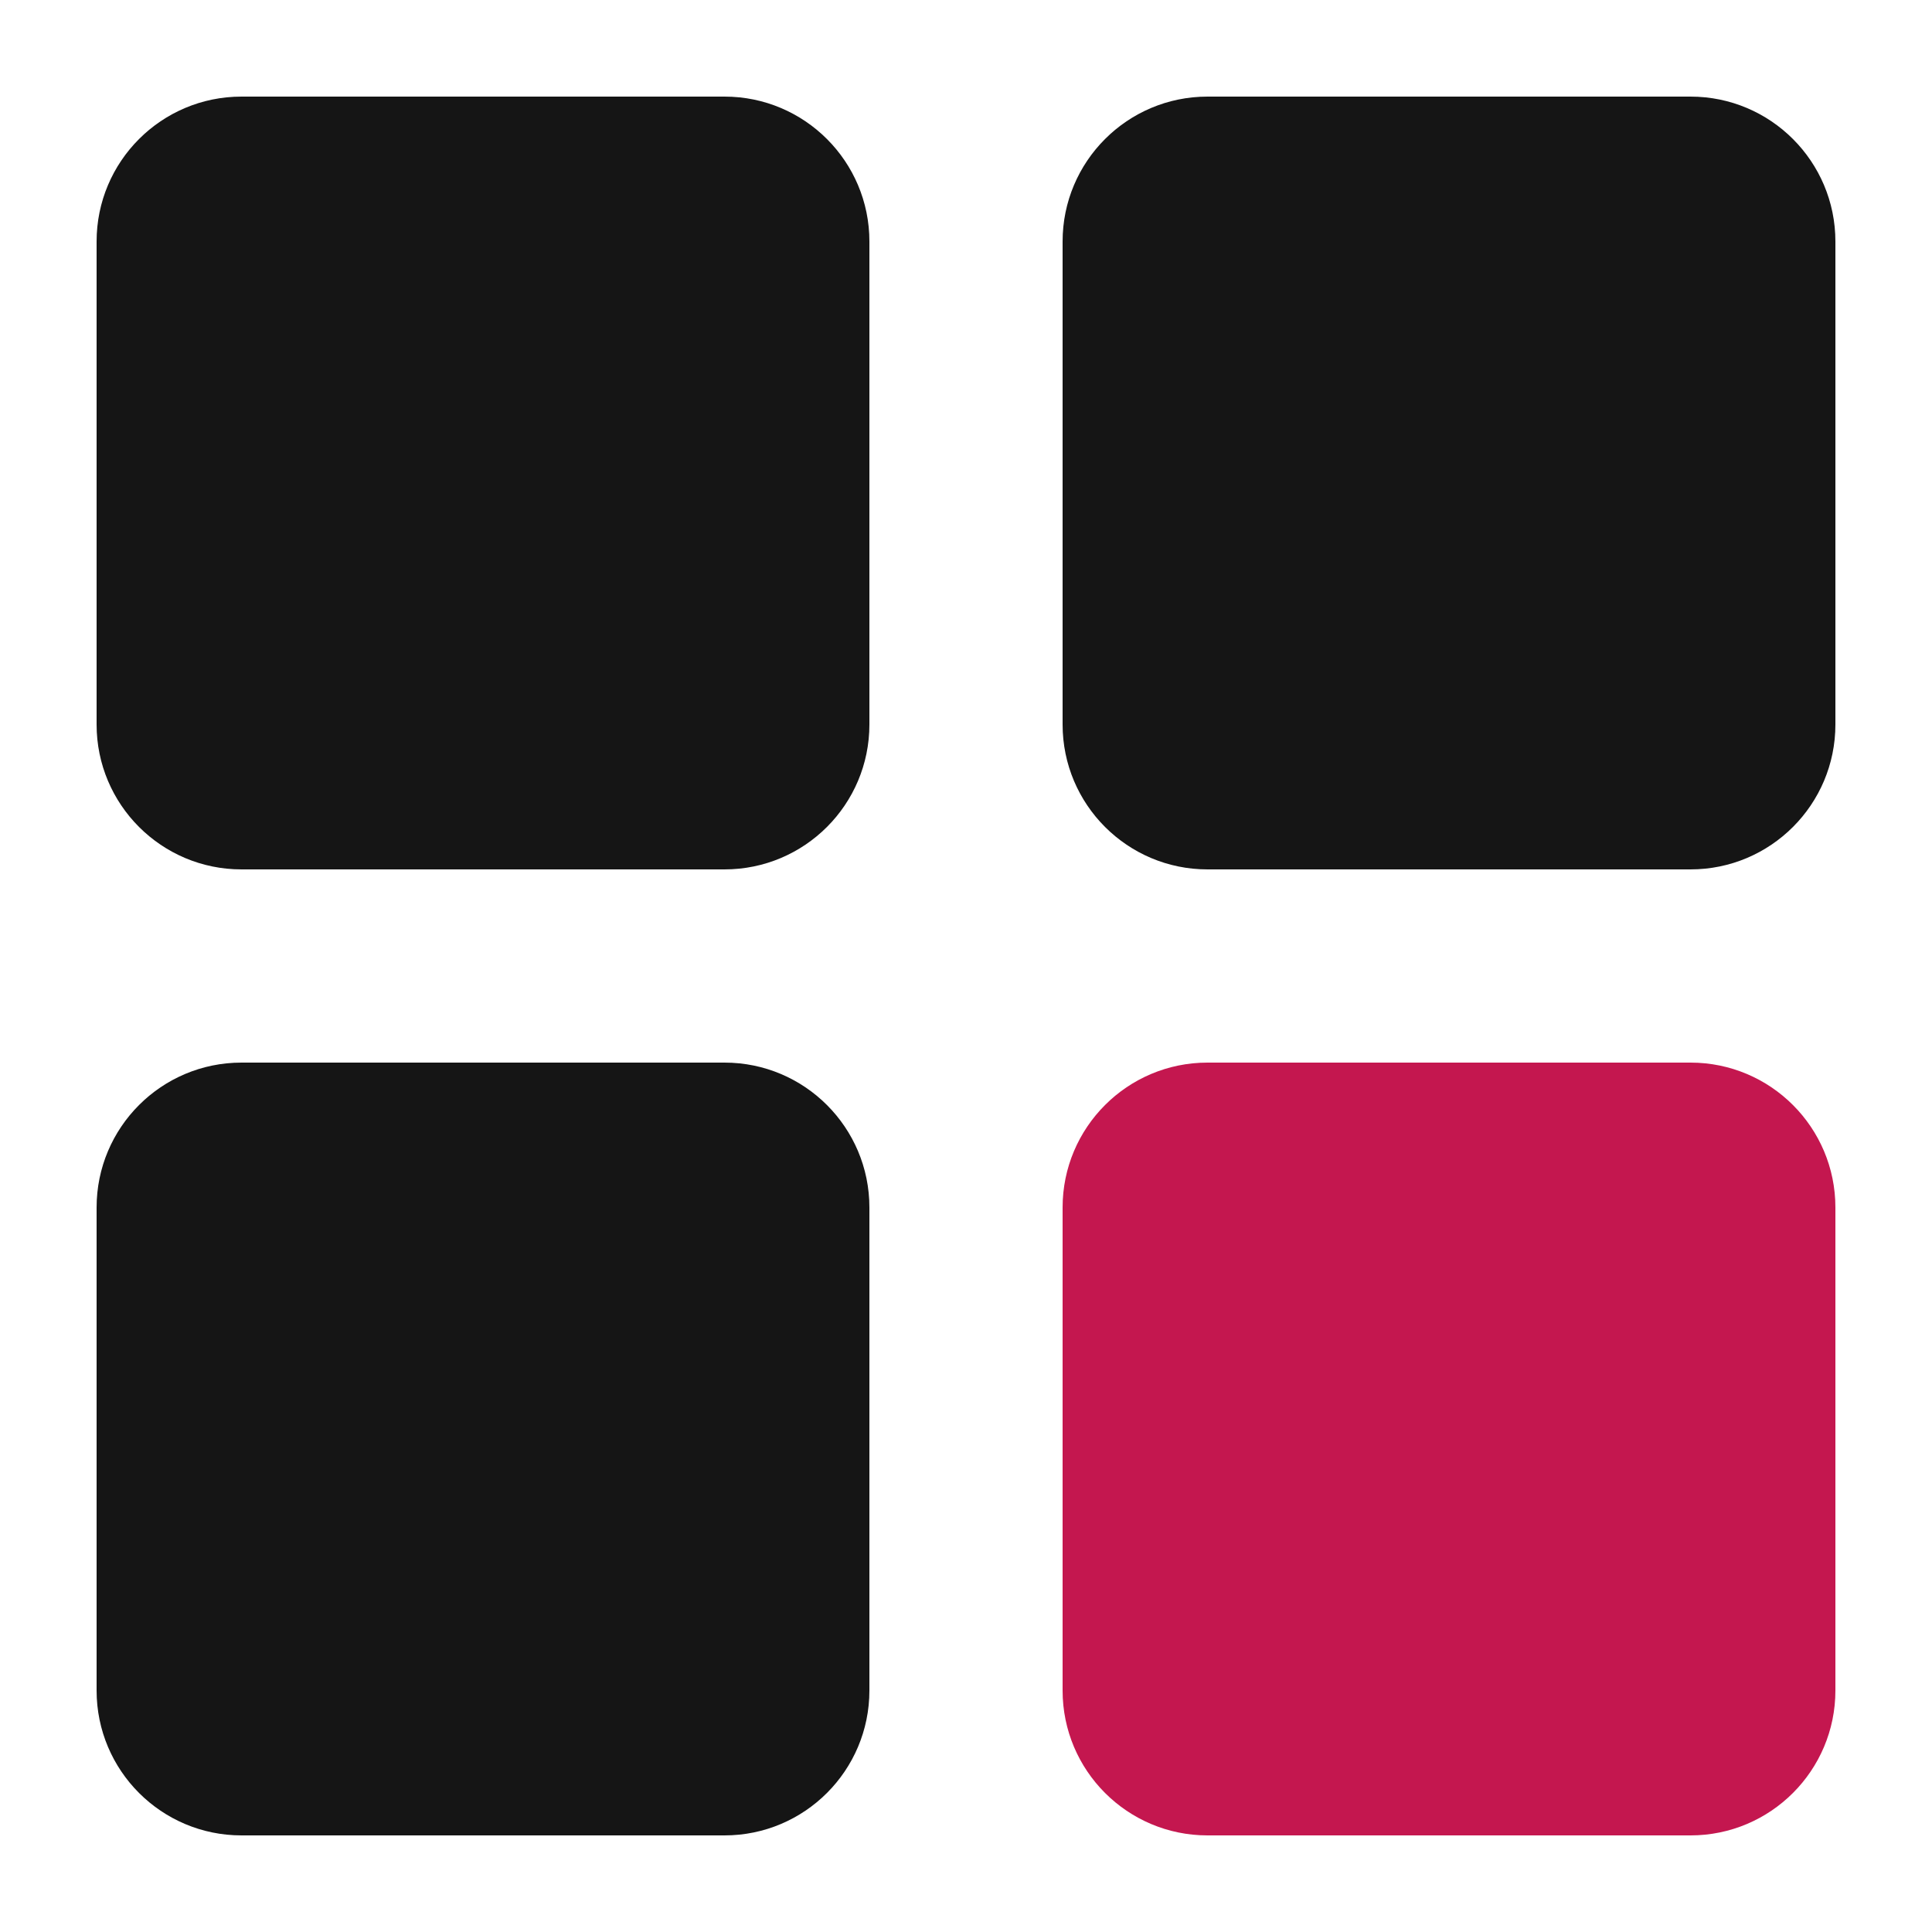
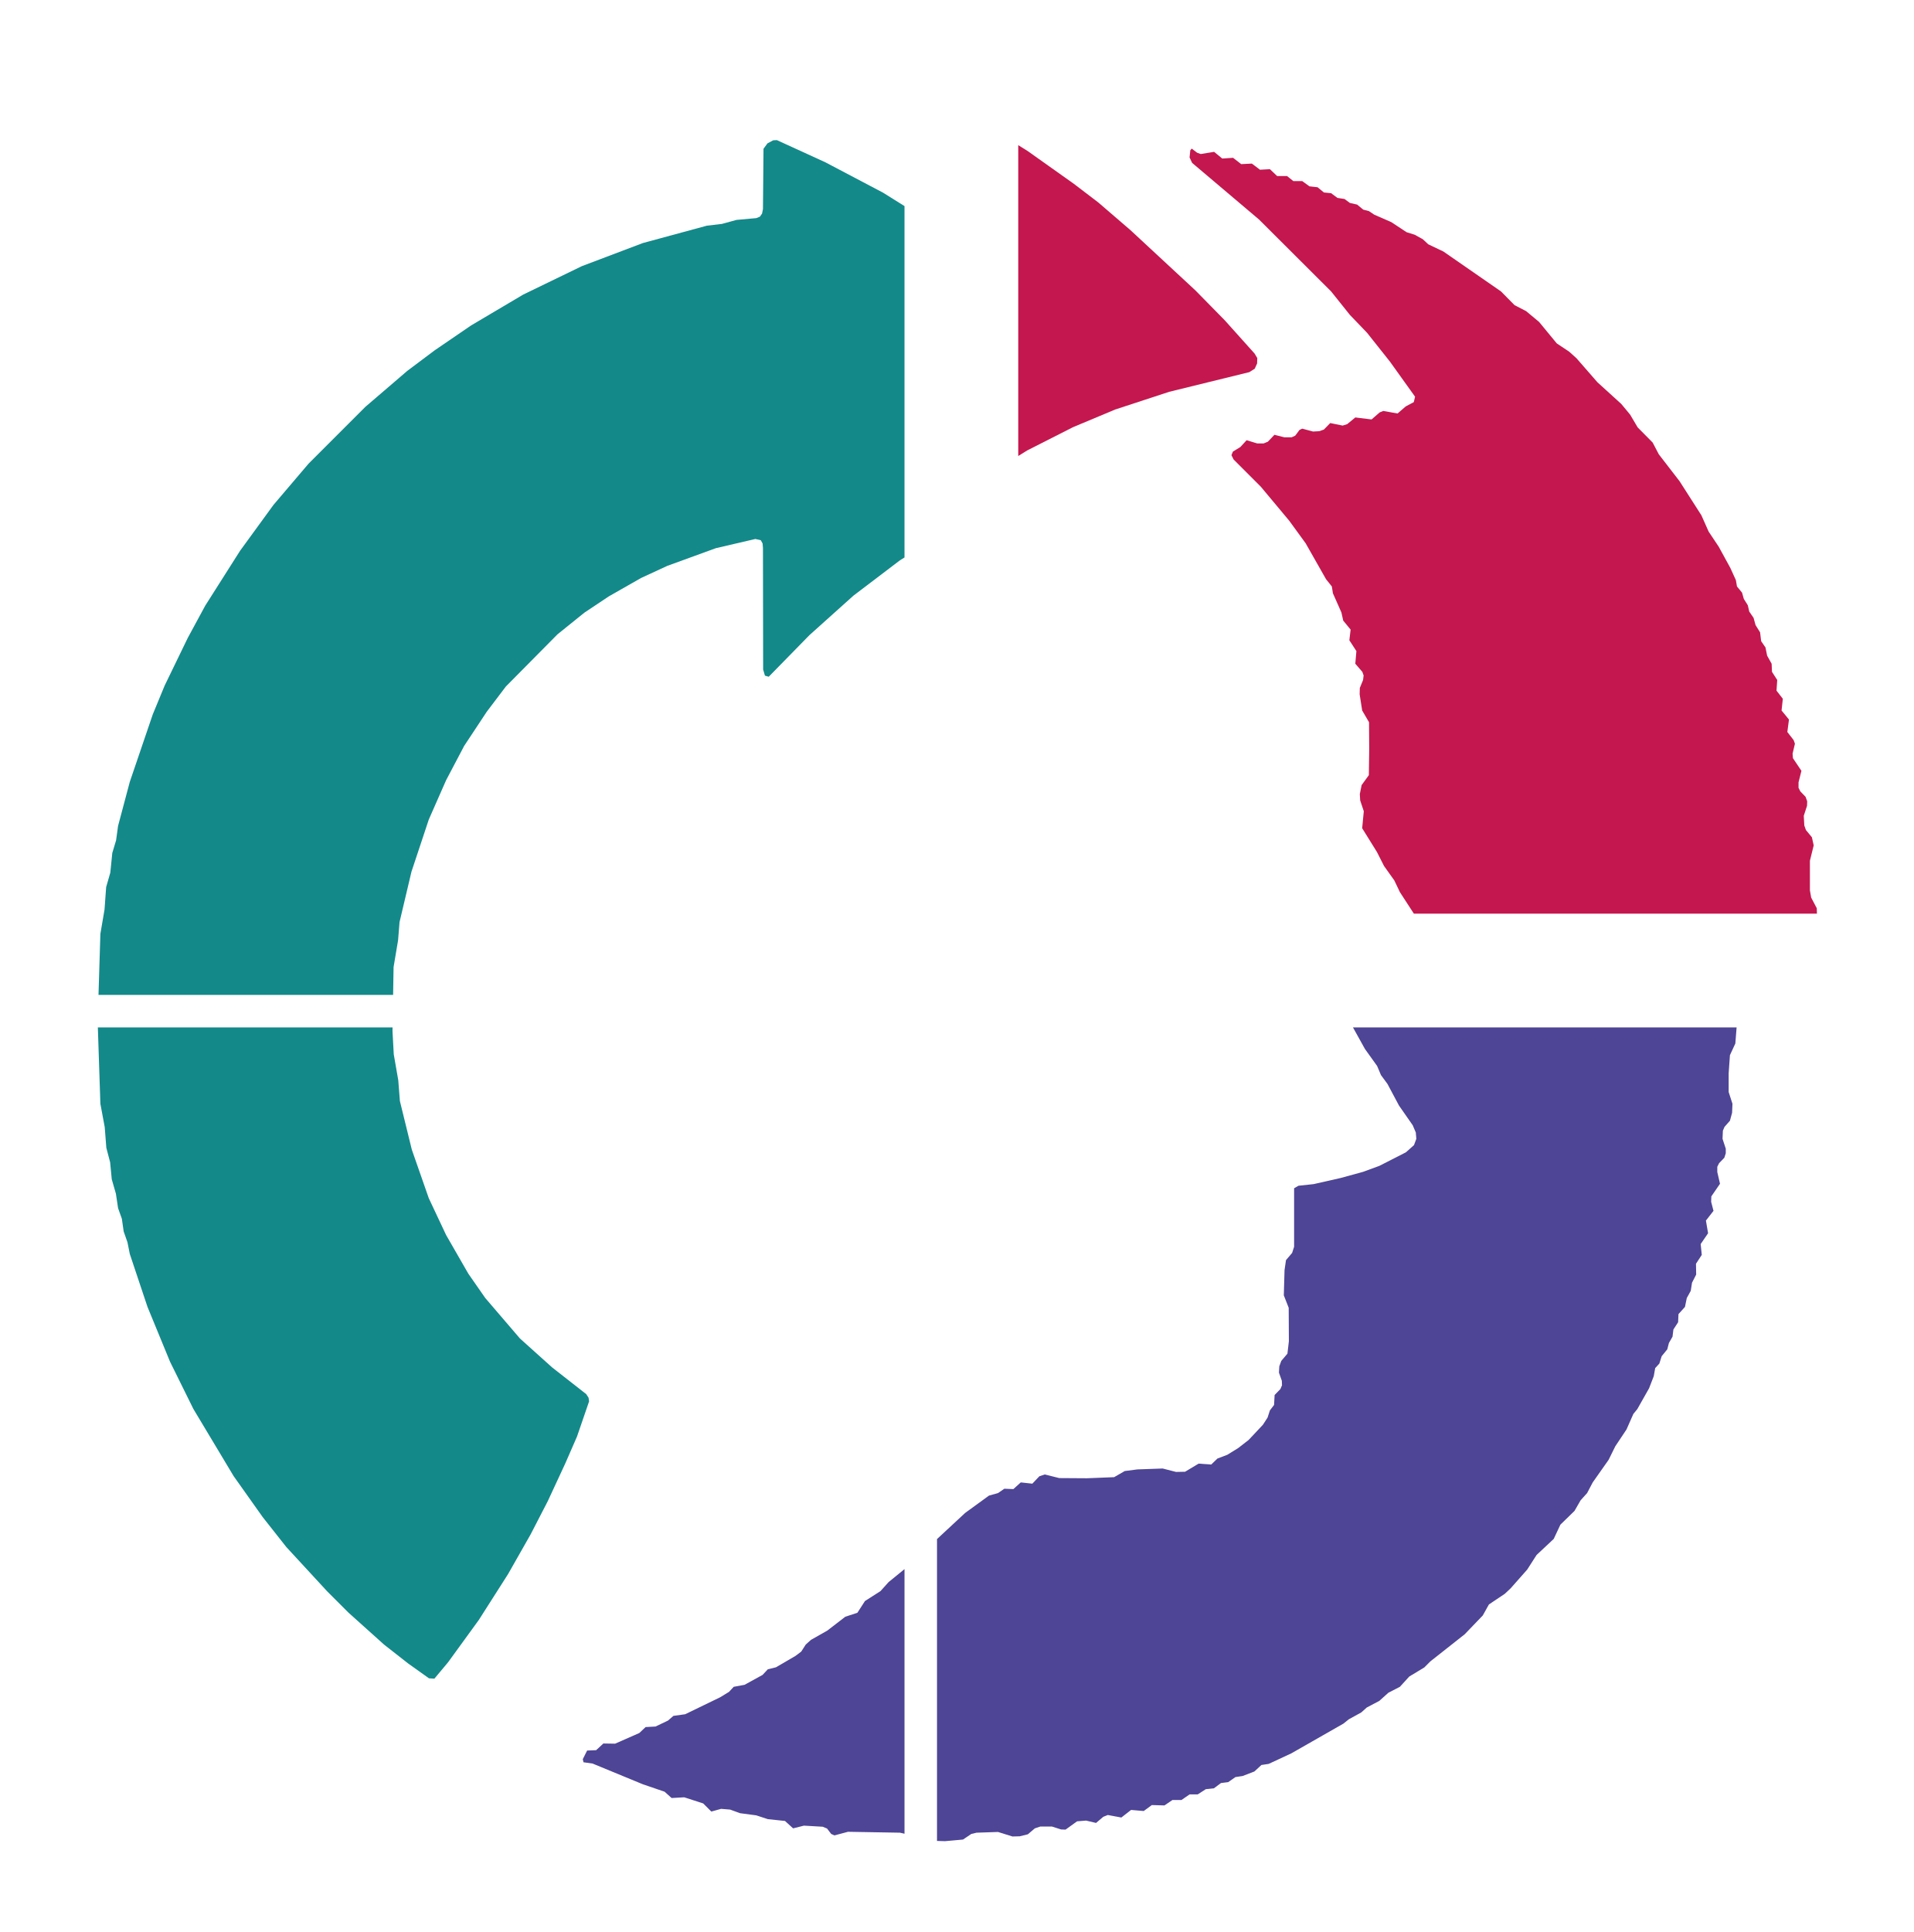
- <svg xmlns="http://www.w3.org/2000/svg" viewBox="0 0 20 20">
-   <rect x="1" y="1" width="8" height="8" rx="1.5" fill="#151515" />
-   <rect x="11" y="1" width="8" height="8" rx="1.5" fill="#151515" />
-   <rect x="1" y="11" width="8" height="8" rx="1.5" fill="#151515" />
-   <rect x="11" y="11" width="8" height="8" rx="1.5" fill="#c4174f" />
+ <svg xmlns="http://www.w3.org/2000/svg" viewBox="-1 -6 106 107" role="img" aria-label="ThinkMorph-SSL">
+   <defs>
+     <clipPath id="q1">
+       <rect x="-10" y="-10" width="59.1" height="59.1" />
+     </clipPath>
+     <clipPath id="q2">
+       <rect x="50.9" y="-10" width="70" height="59.1" />
+     </clipPath>
+     <clipPath id="q3">
+       <rect x="-10" y="50.9" width="59.1" height="70" />
+     </clipPath>
+     <clipPath id="q4">
+       <rect x="50.9" y="50.9" width="70" height="70" />
+     </clipPath>
+   </defs>
+   <g clip-path="url(#q1)">
+     <path fill="#13898A" d="M23.06 86.97 L22.76 86.95 L21.61 86.13 L20.27 85.08 L18.31 83.32 L17.11 82.12 L14.86 79.68 L13.55 78.02 L11.94 75.75 L9.71 72.03 L8.42 69.42 L7.17 66.38 L6.19 63.45 L6.06 62.80 L5.85 62.20 L5.75 61.50 L5.54 60.91 L5.42 60.11 L5.19 59.31 L5.10 58.37 L4.89 57.57 L4.80 56.42 L4.56 55.13 L4.41 50.60 L4.56 45.72 L4.79 44.37 L4.88 43.13 L5.11 42.33 L5.22 41.24 L5.43 40.54 L5.54 39.74 L6.19 37.30 L7.46 33.57 L8.12 31.97 L9.40 29.33 L10.37 27.54 L12.30 24.50 L14.15 21.96 L16.09 19.68 L19.24 16.53 L21.56 14.54 L23.08 13.40 L25.10 12.02 L27.99 10.31 L31.23 8.74 L34.61 7.46 L38.15 6.50 L38.99 6.40 L39.79 6.18 L40.89 6.08 L41.09 6.00 L41.21 5.83 L41.26 5.58 L41.29 2.24 L41.51 1.94 L41.83 1.77 L42.03 1.76 L44.72 2.99 L47.91 4.67 L51.43 6.87 L53.98 8.68 L55.33 9.71 L57.12 11.25 L60.71 14.58 L62.34 16.24 L63.99 18.08 L64.14 18.33 L64.13 18.63 L64.00 18.92 L63.70 19.11 L59.26 20.20 L56.27 21.18 L53.93 22.16 L51.39 23.45 L48.85 25.03 L46.27 26.99 L43.83 29.18 L41.58 31.48 L41.37 31.42 L41.27 31.08 L41.26 24.35 L41.24 24.10 L41.14 23.92 L40.84 23.85 L38.65 24.36 L35.96 25.34 L34.51 26.01 L32.72 27.03 L31.37 27.93 L29.88 29.13 L27.02 32.02 L25.96 33.42 L24.71 35.31 L23.71 37.21 L22.75 39.39 L21.79 42.28 L21.13 45.07 L21.05 46.07 L20.80 47.56 L20.74 51.10 L20.81 52.39 L21.06 53.83 L21.15 54.98 L21.81 57.67 L22.75 60.36 L23.71 62.40 L24.94 64.54 L25.88 65.89 L27.80 68.13 L29.58 69.73 L31.47 71.21 L31.60 71.41 L31.63 71.61 L30.96 73.56 L30.31 75.05 L29.34 77.14 L28.39 78.98 L27.14 81.18 L25.52 83.72 L23.82 86.06 L23.06 86.97Z" />
+     <path fill="#4E4596" d="M51.34 95.97 L49.70 95.92 L49.20 95.58 L48.85 95.50 L45.97 95.45 L45.22 95.65 L45.04 95.57 L44.81 95.27 L44.57 95.17 L43.53 95.11 L42.93 95.26 L42.48 94.85 L41.53 94.75 L40.89 94.54 L39.99 94.42 L39.44 94.22 L38.94 94.18 L38.40 94.33 L37.95 93.88 L36.90 93.54 L36.20 93.58 L35.81 93.23 L34.61 92.82 L31.82 91.67 L31.32 91.60 L31.28 91.43 L31.52 90.95 L32.02 90.93 L32.42 90.56 L33.07 90.57 L34.41 89.98 L34.76 89.65 L35.31 89.62 L36.00 89.29 L36.30 89.03 L36.95 88.94 L38.89 88.00 L39.38 87.70 L39.64 87.42 L40.24 87.31 L41.24 86.76 L41.53 86.45 L41.98 86.34 L43.06 85.71 L43.38 85.47 L43.63 85.08 L43.92 84.82 L44.82 84.31 L45.82 83.54 L46.49 83.32 L46.91 82.67 L47.77 82.12 L48.22 81.62 L49.90 80.25 L50.50 79.61 L52.46 77.79 L53.78 76.83 L54.28 76.69 L54.63 76.45 L55.13 76.47 L55.54 76.10 L56.18 76.17 L56.57 75.76 L56.87 75.66 L57.67 75.86 L59.21 75.87 L60.71 75.81 L61.30 75.47 L62.00 75.38 L63.40 75.33 L64.14 75.52 L64.64 75.51 L65.39 75.06 L66.09 75.11 L66.43 74.78 L66.98 74.57 L67.58 74.20 L68.16 73.75 L68.95 72.91 L69.21 72.51 L69.34 72.11 L69.57 71.81 L69.60 71.26 L69.92 70.93 L70.01 70.72 L70.00 70.47 L69.84 70.02 L69.86 69.67 L69.97 69.37 L70.31 68.97 L70.39 68.28 L70.38 66.43 L70.11 65.74 L70.15 64.34 L70.23 63.79 L70.57 63.39 L70.68 63.05 L70.68 59.81 L70.92 59.67 L71.76 59.58 L73.26 59.24 L74.50 58.90 L75.40 58.57 L76.87 57.82 L77.32 57.42 L77.45 57.07 L77.42 56.72 L77.25 56.32 L76.49 55.23 L75.85 54.03 L75.49 53.54 L75.28 53.04 L74.60 52.09 L73.69 50.45 L72.04 47.91 L71.73 47.26 L71.16 46.46 L70.77 45.69 L69.95 44.37 L70.04 43.43 L69.84 42.83 L69.82 42.48 L69.92 41.98 L70.32 41.43 L70.34 39.99 L70.33 38.50 L69.95 37.85 L69.81 36.95 L69.82 36.60 L70.00 36.16 L70.03 35.91 L69.96 35.71 L69.57 35.26 L69.63 34.56 L69.24 33.96 L69.31 33.37 L68.90 32.87 L68.80 32.42 L68.33 31.36 L68.27 30.98 L67.95 30.58 L66.82 28.59 L65.91 27.34 L64.34 25.46 L62.83 23.95 L62.71 23.71 L62.79 23.51 L63.20 23.26 L63.55 22.88 L64.14 23.06 L64.49 23.06 L64.73 22.96 L65.09 22.58 L65.64 22.72 L66.04 22.72 L66.24 22.63 L66.48 22.31 L66.63 22.24 L67.23 22.40 L67.58 22.38 L67.83 22.29 L68.18 21.93 L68.87 22.07 L69.12 21.99 L69.57 21.62 L70.47 21.73 L70.92 21.34 L71.12 21.26 L71.91 21.40 L72.36 21.01 L72.81 20.77 L72.88 20.47 L71.49 18.53 L70.22 16.93 L69.27 15.94 L68.23 14.64 L64.24 10.66 L60.53 7.52 L60.39 7.22 L60.43 6.82 L60.51 6.73 L60.81 6.96 L61.01 7.03 L61.75 6.91 L62.20 7.28 L62.80 7.24 L63.25 7.59 L63.84 7.56 L64.29 7.90 L64.84 7.87 L65.24 8.25 L65.79 8.25 L66.14 8.53 L66.63 8.53 L67.03 8.82 L67.48 8.87 L67.83 9.16 L68.23 9.20 L68.58 9.46 L68.97 9.52 L69.27 9.74 L69.67 9.83 L70.01 10.11 L70.32 10.19 L70.62 10.39 L71.56 10.80 L72.41 11.36 L72.86 11.50 L73.31 11.75 L73.61 12.03 L74.45 12.43 L77.64 14.64 L78.39 15.40 L79.03 15.73 L79.75 16.33 L80.73 17.52 L81.42 17.98 L81.82 18.34 L82.98 19.67 L84.30 20.87 L84.79 21.46 L85.21 22.17 L86.04 23.01 L86.38 23.66 L87.53 25.15 L88.74 27.04 L89.14 27.94 L89.70 28.78 L90.34 29.95 L90.65 30.63 L90.71 30.98 L90.99 31.32 L91.09 31.67 L91.31 32.02 L91.39 32.37 L91.63 32.72 L91.74 33.12 L91.99 33.52 L92.05 34.01 L92.29 34.36 L92.38 34.81 L92.63 35.26 L92.65 35.71 L92.94 36.16 L92.90 36.75 L93.25 37.20 L93.18 37.85 L93.59 38.35 L93.50 39.04 L93.85 39.49 L93.92 39.69 L93.79 40.24 L93.81 40.49 L94.28 41.19 L94.12 41.83 L94.12 42.13 L94.22 42.33 L94.51 42.63 L94.60 42.88 L94.59 43.13 L94.41 43.68 L94.44 44.22 L94.53 44.47 L94.86 44.87 L94.96 45.32 L94.75 46.17 L94.75 47.81 L94.82 48.21 L95.13 48.80 L95.19 50.90 L95.12 51.79 L94.82 52.44 L94.75 53.44 L94.75 54.48 L94.96 55.13 L94.94 55.63 L94.82 56.07 L94.52 56.41 L94.43 56.62 L94.41 57.07 L94.59 57.62 L94.59 57.87 L94.51 58.12 L94.22 58.42 L94.12 58.62 L94.12 58.91 L94.27 59.56 L93.79 60.26 L93.78 60.56 L93.91 61.06 L93.49 61.60 L93.61 62.30 L93.20 62.90 L93.26 63.50 L92.94 63.99 L92.95 64.59 L92.72 65.04 L92.65 65.49 L92.43 65.89 L92.33 66.38 L91.97 66.78 L91.95 67.23 L91.69 67.63 L91.64 68.03 L91.44 68.38 L91.35 68.73 L91.04 69.11 L90.91 69.52 L90.68 69.77 L90.60 70.22 L90.34 70.89 L89.69 72.04 L89.47 72.31 L89.09 73.17 L88.47 74.10 L88.10 74.85 L87.22 76.10 L86.91 76.69 L86.55 77.09 L86.21 77.68 L85.43 78.44 L85.06 79.23 L84.11 80.12 L83.59 80.93 L82.67 81.97 L82.35 82.27 L81.47 82.86 L81.13 83.47 L80.13 84.51 L78.23 86.01 L77.89 86.35 L77.06 86.85 L76.54 87.42 L75.90 87.75 L75.40 88.20 L74.70 88.57 L74.40 88.84 L73.71 89.22 L73.41 89.46 L70.52 91.11 L69.27 91.69 L68.87 91.75 L68.48 92.11 L67.83 92.36 L67.43 92.42 L67.03 92.70 L66.63 92.75 L66.24 93.04 L65.79 93.09 L65.34 93.38 L64.89 93.38 L64.44 93.69 L63.94 93.69 L63.50 93.99 L62.80 93.97 L62.35 94.30 L61.65 94.24 L61.11 94.66 L60.36 94.52 L60.11 94.62 L59.71 94.96 L59.16 94.83 L58.66 94.87 L58.02 95.33 L57.77 95.32 L57.27 95.16 L56.62 95.16 L56.32 95.26 L55.93 95.59 L55.48 95.70 L55.08 95.71 L54.28 95.46 L53.09 95.50 L52.80 95.57 L52.34 95.88 L51.34 95.97Z" />
+   </g>
+   <g clip-path="url(#q3)">
+     <path fill="#13898A" d="M23.06 86.97 L22.76 86.95 L21.61 86.13 L20.27 85.08 L18.31 83.32 L17.11 82.12 L14.86 79.68 L13.55 78.02 L11.94 75.75 L9.71 72.03 L8.42 69.42 L7.17 66.38 L6.19 63.45 L6.06 62.80 L5.85 62.20 L5.75 61.50 L5.54 60.91 L5.42 60.11 L5.19 59.31 L5.10 58.37 L4.89 57.57 L4.80 56.42 L4.56 55.13 L4.41 50.60 L4.56 45.72 L4.79 44.37 L4.88 43.13 L5.11 42.33 L5.22 41.24 L5.43 40.54 L5.54 39.74 L6.19 37.30 L7.46 33.57 L8.12 31.97 L9.40 29.33 L10.37 27.54 L12.30 24.50 L14.15 21.96 L16.09 19.68 L19.24 16.53 L21.56 14.54 L23.08 13.40 L25.10 12.02 L27.99 10.31 L31.23 8.74 L34.61 7.46 L38.15 6.50 L38.99 6.40 L39.79 6.18 L40.89 6.08 L41.09 6.00 L41.21 5.83 L41.26 5.58 L41.29 2.24 L41.51 1.94 L41.83 1.77 L42.03 1.76 L44.72 2.99 L47.91 4.67 L51.43 6.87 L53.98 8.68 L55.33 9.71 L57.12 11.25 L60.71 14.58 L62.34 16.24 L63.99 18.08 L64.14 18.33 L64.13 18.63 L64.00 18.92 L63.70 19.11 L59.26 20.20 L56.27 21.18 L53.93 22.16 L51.39 23.45 L48.85 25.03 L46.27 26.99 L43.83 29.18 L41.58 31.48 L41.37 31.42 L41.27 31.08 L41.26 24.35 L41.24 24.10 L41.14 23.92 L40.84 23.85 L38.65 24.36 L35.96 25.34 L34.51 26.01 L32.72 27.03 L31.37 27.93 L29.88 29.13 L27.02 32.02 L25.96 33.42 L24.71 35.31 L23.71 37.21 L22.75 39.39 L21.79 42.28 L21.13 45.07 L21.05 46.07 L20.80 47.56 L20.74 51.10 L20.81 52.39 L21.06 53.83 L21.15 54.98 L21.81 57.67 L22.75 60.36 L23.71 62.40 L24.94 64.54 L25.88 65.89 L27.80 68.13 L29.58 69.73 L31.47 71.21 L31.60 71.41 L31.63 71.61 L30.96 73.56 L30.31 75.05 L29.34 77.14 L28.39 78.98 L27.14 81.18 L25.52 83.72 L23.82 86.06 L23.06 86.97Z" />
+     <path fill="#4E4596" d="M51.34 95.97 L49.70 95.92 L49.20 95.58 L48.85 95.50 L45.97 95.45 L45.22 95.65 L45.04 95.57 L44.81 95.27 L44.57 95.17 L43.53 95.11 L42.93 95.26 L42.48 94.85 L41.53 94.75 L40.89 94.54 L39.99 94.42 L39.44 94.22 L38.94 94.18 L38.40 94.33 L37.95 93.88 L36.90 93.54 L36.20 93.58 L35.81 93.23 L34.61 92.82 L31.82 91.67 L31.32 91.60 L31.28 91.43 L31.52 90.95 L32.02 90.93 L32.42 90.56 L33.07 90.57 L34.41 89.98 L34.76 89.65 L35.31 89.62 L36.00 89.29 L36.30 89.03 L36.95 88.94 L38.89 88.00 L39.38 87.70 L39.64 87.42 L40.24 87.31 L41.24 86.76 L41.53 86.45 L41.98 86.34 L43.06 85.71 L43.38 85.47 L43.63 85.08 L43.92 84.82 L44.82 84.31 L45.82 83.54 L46.49 83.32 L46.91 82.67 L47.77 82.12 L48.22 81.62 L49.90 80.25 L50.50 79.61 L52.46 77.79 L53.78 76.83 L54.28 76.69 L54.63 76.45 L55.13 76.47 L55.54 76.10 L56.18 76.17 L56.57 75.76 L56.87 75.66 L57.67 75.86 L59.21 75.87 L60.71 75.81 L61.30 75.47 L62.00 75.38 L63.40 75.33 L64.14 75.52 L64.64 75.51 L65.39 75.06 L66.09 75.11 L66.43 74.78 L66.98 74.57 L67.58 74.20 L68.16 73.75 L68.95 72.91 L69.21 72.51 L69.34 72.11 L69.57 71.81 L69.60 71.26 L69.92 70.93 L70.01 70.72 L70.00 70.47 L69.84 70.02 L69.86 69.67 L69.97 69.37 L70.31 68.97 L70.39 68.28 L70.38 66.43 L70.11 65.74 L70.15 64.34 L70.23 63.79 L70.57 63.39 L70.68 63.05 L70.68 59.81 L70.92 59.67 L71.76 59.58 L73.26 59.24 L74.50 58.90 L75.40 58.57 L76.87 57.82 L77.32 57.42 L77.45 57.07 L77.42 56.72 L77.25 56.32 L76.49 55.23 L75.85 54.03 L75.49 53.54 L75.28 53.04 L74.60 52.09 L73.69 50.45 L72.04 47.91 L71.73 47.26 L71.16 46.46 L70.77 45.69 L69.95 44.37 L70.04 43.43 L69.84 42.83 L69.82 42.48 L69.92 41.98 L70.32 41.43 L70.34 39.99 L70.33 38.50 L69.95 37.85 L69.81 36.95 L69.82 36.60 L70.00 36.16 L70.03 35.91 L69.96 35.71 L69.57 35.26 L69.63 34.56 L69.24 33.96 L69.31 33.37 L68.90 32.87 L68.80 32.42 L68.33 31.36 L68.27 30.98 L67.95 30.58 L66.82 28.59 L65.91 27.34 L64.34 25.46 L62.83 23.95 L62.71 23.71 L62.79 23.51 L63.20 23.26 L63.55 22.88 L64.14 23.06 L64.49 23.06 L64.73 22.96 L65.09 22.58 L65.64 22.72 L66.04 22.72 L66.24 22.63 L66.48 22.31 L66.63 22.24 L67.23 22.40 L67.58 22.38 L67.83 22.29 L68.18 21.93 L68.87 22.07 L69.12 21.99 L69.57 21.62 L70.47 21.73 L70.92 21.34 L71.12 21.26 L71.91 21.40 L72.36 21.01 L72.81 20.77 L72.88 20.47 L71.49 18.53 L70.22 16.93 L69.27 15.94 L68.23 14.64 L64.24 10.66 L60.53 7.52 L60.39 7.22 L60.43 6.82 L60.51 6.73 L60.81 6.96 L61.01 7.03 L61.75 6.91 L62.20 7.28 L62.80 7.24 L63.25 7.59 L63.84 7.56 L64.29 7.90 L64.84 7.87 L65.24 8.25 L65.79 8.25 L66.14 8.53 L66.63 8.53 L67.03 8.82 L67.48 8.87 L67.83 9.16 L68.23 9.20 L68.58 9.46 L68.97 9.52 L69.27 9.74 L69.67 9.83 L70.01 10.11 L70.32 10.19 L70.62 10.39 L71.56 10.80 L72.41 11.36 L72.86 11.50 L73.31 11.75 L73.61 12.03 L74.45 12.43 L77.64 14.64 L78.39 15.40 L79.03 15.73 L79.75 16.33 L80.73 17.52 L81.42 17.98 L81.82 18.34 L82.98 19.67 L84.30 20.87 L84.79 21.46 L85.21 22.17 L86.04 23.01 L86.38 23.66 L87.53 25.15 L88.74 27.04 L89.14 27.94 L89.70 28.78 L90.34 29.95 L90.65 30.63 L90.71 30.98 L90.99 31.32 L91.09 31.67 L91.31 32.02 L91.39 32.37 L91.63 32.72 L91.74 33.12 L91.99 33.52 L92.05 34.01 L92.29 34.36 L92.38 34.81 L92.63 35.26 L92.65 35.71 L92.94 36.16 L92.90 36.75 L93.25 37.20 L93.18 37.85 L93.59 38.35 L93.50 39.04 L93.85 39.49 L93.92 39.69 L93.79 40.24 L93.81 40.49 L94.28 41.19 L94.12 41.83 L94.12 42.13 L94.22 42.33 L94.51 42.63 L94.60 42.88 L94.59 43.13 L94.41 43.68 L94.44 44.22 L94.53 44.47 L94.86 44.87 L94.96 45.32 L94.75 46.17 L94.75 47.81 L94.82 48.21 L95.13 48.80 L95.19 50.90 L95.12 51.79 L94.82 52.44 L94.75 53.44 L94.75 54.48 L94.96 55.13 L94.94 55.63 L94.82 56.07 L94.52 56.41 L94.43 56.62 L94.41 57.07 L94.59 57.62 L94.59 57.87 L94.51 58.12 L94.22 58.42 L94.12 58.62 L94.12 58.91 L94.27 59.56 L93.79 60.26 L93.78 60.56 L93.91 61.06 L93.49 61.60 L93.61 62.30 L93.20 62.90 L93.26 63.50 L92.94 63.99 L92.95 64.59 L92.72 65.04 L92.65 65.49 L92.43 65.89 L92.33 66.38 L91.97 66.78 L91.95 67.23 L91.69 67.63 L91.64 68.03 L91.44 68.38 L91.35 68.73 L91.04 69.11 L90.91 69.52 L90.68 69.77 L90.60 70.22 L90.34 70.89 L89.69 72.04 L89.47 72.31 L89.09 73.17 L88.47 74.10 L88.10 74.85 L87.22 76.10 L86.91 76.69 L86.55 77.09 L86.21 77.68 L85.43 78.44 L85.06 79.23 L84.11 80.12 L83.59 80.93 L82.67 81.97 L82.35 82.27 L81.47 82.86 L81.13 83.47 L80.13 84.51 L78.23 86.01 L77.89 86.35 L77.06 86.85 L76.54 87.42 L75.90 87.75 L75.40 88.20 L74.70 88.57 L74.40 88.84 L73.71 89.22 L73.41 89.46 L70.52 91.11 L69.27 91.69 L68.87 91.75 L68.48 92.11 L67.83 92.36 L67.43 92.42 L67.03 92.70 L66.63 92.75 L66.24 93.04 L65.79 93.09 L65.34 93.38 L64.89 93.38 L64.44 93.69 L63.94 93.69 L63.50 93.99 L62.80 93.97 L62.35 94.30 L61.65 94.24 L61.11 94.66 L60.36 94.52 L60.11 94.62 L59.71 94.96 L59.16 94.83 L58.66 94.87 L58.02 95.33 L57.77 95.32 L57.27 95.16 L56.62 95.16 L56.32 95.26 L55.93 95.59 L55.48 95.70 L55.08 95.71 L54.28 95.46 L53.09 95.50 L52.80 95.57 L52.34 95.88 L51.34 95.97Z" />
+   </g>
+   <g clip-path="url(#q4)">
+     <path fill="#13898A" d="M23.06 86.97 L22.76 86.95 L21.61 86.13 L20.27 85.08 L18.31 83.32 L17.11 82.12 L14.86 79.68 L13.55 78.02 L11.94 75.75 L9.71 72.03 L8.42 69.42 L7.17 66.38 L6.19 63.45 L6.06 62.80 L5.85 62.20 L5.75 61.50 L5.54 60.91 L5.42 60.11 L5.19 59.31 L5.10 58.37 L4.89 57.57 L4.80 56.42 L4.56 55.13 L4.41 50.60 L4.56 45.72 L4.79 44.37 L4.88 43.13 L5.11 42.33 L5.22 41.24 L5.43 40.54 L5.54 39.74 L6.19 37.30 L7.46 33.57 L8.12 31.97 L9.40 29.33 L10.37 27.54 L12.30 24.50 L14.15 21.96 L16.09 19.68 L19.24 16.53 L21.56 14.54 L23.08 13.40 L25.10 12.02 L27.99 10.31 L31.23 8.74 L34.61 7.46 L38.15 6.50 L38.99 6.40 L39.79 6.18 L40.89 6.08 L41.09 6.00 L41.21 5.83 L41.26 5.58 L41.29 2.24 L41.51 1.94 L41.83 1.77 L42.03 1.76 L44.72 2.99 L47.91 4.67 L51.43 6.87 L53.98 8.68 L55.33 9.71 L57.12 11.25 L60.71 14.58 L62.34 16.24 L63.99 18.08 L64.14 18.33 L64.13 18.63 L64.00 18.92 L63.70 19.11 L59.26 20.20 L56.27 21.18 L53.93 22.16 L51.39 23.45 L48.85 25.03 L46.27 26.99 L43.83 29.18 L41.58 31.48 L41.37 31.42 L41.27 31.08 L41.26 24.35 L41.24 24.10 L41.14 23.92 L40.84 23.85 L38.65 24.36 L35.96 25.34 L34.51 26.01 L32.72 27.03 L31.37 27.93 L29.88 29.13 L27.02 32.02 L25.96 33.42 L24.71 35.31 L23.71 37.21 L22.75 39.39 L21.79 42.28 L21.13 45.07 L21.05 46.07 L20.80 47.56 L20.74 51.10 L20.81 52.39 L21.06 53.83 L21.15 54.98 L21.81 57.67 L22.75 60.36 L23.71 62.40 L24.94 64.54 L25.88 65.89 L27.80 68.13 L29.58 69.73 L31.47 71.21 L31.60 71.41 L31.63 71.61 L30.96 73.56 L30.31 75.05 L29.34 77.14 L28.39 78.98 L27.14 81.18 L25.52 83.72 L23.82 86.06 L23.06 86.97Z" />
+     <path fill="#4E4596" d="M51.34 95.97 L49.70 95.92 L49.20 95.58 L48.85 95.50 L45.97 95.45 L45.22 95.65 L45.04 95.57 L44.81 95.27 L44.57 95.17 L43.53 95.11 L42.93 95.26 L42.48 94.85 L41.53 94.75 L40.89 94.54 L39.99 94.42 L39.44 94.22 L38.94 94.18 L38.40 94.33 L37.95 93.88 L36.90 93.54 L36.20 93.58 L35.81 93.23 L34.61 92.82 L31.82 91.67 L31.32 91.60 L31.28 91.43 L31.52 90.95 L32.02 90.93 L32.42 90.56 L33.07 90.57 L34.41 89.98 L34.76 89.65 L35.31 89.62 L36.00 89.29 L36.30 89.03 L36.95 88.94 L38.89 88.00 L39.38 87.70 L39.64 87.42 L40.24 87.31 L41.24 86.76 L41.53 86.45 L41.98 86.34 L43.06 85.71 L43.38 85.47 L43.63 85.08 L43.92 84.82 L44.82 84.31 L45.82 83.54 L46.49 83.32 L46.91 82.67 L47.77 82.12 L48.22 81.62 L49.90 80.25 L50.50 79.61 L52.46 77.79 L53.78 76.83 L54.28 76.69 L54.63 76.45 L55.13 76.47 L55.54 76.10 L56.18 76.17 L56.57 75.76 L56.87 75.66 L57.67 75.86 L59.21 75.87 L60.71 75.81 L61.30 75.47 L62.00 75.38 L63.40 75.33 L64.14 75.52 L64.64 75.51 L65.39 75.06 L66.09 75.11 L66.43 74.78 L66.98 74.57 L67.58 74.20 L68.16 73.75 L68.95 72.91 L69.21 72.51 L69.34 72.11 L69.57 71.81 L69.60 71.26 L69.92 70.93 L70.01 70.72 L70.00 70.47 L69.84 70.02 L69.86 69.67 L69.97 69.37 L70.31 68.97 L70.39 68.28 L70.38 66.43 L70.11 65.74 L70.15 64.34 L70.23 63.79 L70.57 63.39 L70.68 63.05 L70.68 59.81 L70.92 59.67 L71.76 59.58 L73.26 59.24 L74.50 58.90 L75.40 58.57 L76.87 57.82 L77.32 57.42 L77.45 57.07 L77.42 56.72 L77.25 56.32 L76.49 55.23 L75.85 54.03 L75.49 53.54 L75.28 53.04 L74.60 52.09 L73.69 50.45 L72.04 47.91 L71.73 47.26 L71.16 46.46 L70.77 45.69 L69.95 44.37 L70.04 43.43 L69.84 42.83 L69.82 42.48 L69.92 41.98 L70.32 41.43 L70.34 39.99 L70.33 38.50 L69.95 37.85 L69.81 36.95 L69.82 36.60 L70.00 36.16 L70.03 35.91 L69.96 35.71 L69.57 35.26 L69.63 34.56 L69.24 33.96 L69.31 33.37 L68.90 32.87 L68.80 32.42 L68.33 31.36 L68.27 30.98 L67.95 30.58 L66.82 28.59 L65.91 27.34 L64.34 25.46 L62.83 23.95 L62.71 23.71 L62.79 23.51 L63.20 23.26 L63.55 22.88 L64.14 23.06 L64.49 23.06 L64.73 22.96 L65.09 22.58 L65.64 22.72 L66.04 22.72 L66.24 22.63 L66.48 22.31 L66.63 22.24 L67.23 22.40 L67.58 22.38 L67.83 22.29 L68.18 21.93 L68.87 22.07 L69.12 21.99 L69.57 21.62 L70.47 21.73 L70.92 21.34 L71.12 21.26 L71.91 21.40 L72.36 21.01 L72.81 20.77 L72.88 20.47 L71.49 18.53 L70.22 16.93 L69.27 15.94 L68.23 14.64 L64.24 10.66 L60.53 7.52 L60.39 7.22 L60.43 6.82 L60.51 6.73 L60.81 6.96 L61.01 7.03 L61.75 6.91 L62.20 7.28 L62.80 7.24 L63.25 7.59 L63.84 7.56 L64.29 7.90 L64.84 7.87 L65.24 8.25 L65.79 8.25 L66.14 8.53 L66.63 8.53 L67.03 8.82 L67.48 8.87 L67.83 9.16 L68.23 9.20 L68.58 9.46 L68.97 9.52 L69.27 9.74 L69.67 9.83 L70.01 10.11 L70.32 10.19 L70.62 10.39 L71.56 10.80 L72.41 11.36 L72.86 11.50 L73.31 11.75 L73.61 12.03 L74.45 12.43 L77.64 14.64 L78.39 15.40 L79.03 15.73 L79.75 16.33 L80.73 17.52 L81.42 17.98 L81.82 18.34 L82.98 19.67 L84.30 20.87 L84.79 21.46 L85.21 22.17 L86.04 23.01 L86.38 23.66 L87.53 25.15 L88.74 27.04 L89.14 27.94 L89.70 28.78 L90.34 29.95 L90.65 30.63 L90.71 30.98 L90.99 31.32 L91.09 31.67 L91.31 32.02 L91.39 32.37 L91.63 32.72 L91.74 33.12 L91.99 33.52 L92.05 34.01 L92.29 34.36 L92.38 34.81 L92.63 35.26 L92.65 35.71 L92.94 36.16 L92.90 36.75 L93.25 37.20 L93.18 37.85 L93.59 38.35 L93.50 39.04 L93.85 39.49 L93.92 39.69 L93.79 40.24 L93.81 40.49 L94.28 41.19 L94.12 41.83 L94.12 42.13 L94.22 42.33 L94.51 42.63 L94.60 42.88 L94.59 43.13 L94.41 43.68 L94.44 44.22 L94.53 44.47 L94.86 44.87 L94.96 45.32 L94.75 46.17 L94.75 47.81 L94.82 48.21 L95.13 48.80 L95.19 50.90 L95.12 51.79 L94.82 52.44 L94.75 53.44 L94.75 54.48 L94.96 55.13 L94.94 55.63 L94.82 56.07 L94.52 56.41 L94.43 56.62 L94.41 57.07 L94.59 57.62 L94.59 57.87 L94.51 58.12 L94.22 58.42 L94.12 58.62 L94.12 58.91 L94.27 59.56 L93.79 60.26 L93.78 60.56 L93.91 61.06 L93.49 61.60 L93.61 62.30 L93.20 62.90 L93.26 63.50 L92.94 63.99 L92.95 64.59 L92.72 65.04 L92.65 65.49 L92.43 65.89 L92.33 66.38 L91.97 66.78 L91.95 67.23 L91.69 67.63 L91.64 68.03 L91.44 68.38 L91.35 68.73 L91.04 69.11 L90.91 69.52 L90.68 69.77 L90.60 70.22 L90.34 70.89 L89.69 72.04 L89.47 72.31 L89.09 73.17 L88.47 74.10 L88.10 74.85 L87.22 76.10 L86.91 76.69 L86.55 77.09 L86.21 77.68 L85.43 78.44 L85.06 79.23 L84.11 80.12 L83.59 80.93 L82.67 81.97 L82.35 82.27 L81.47 82.86 L81.13 83.47 L80.13 84.51 L78.23 86.01 L77.89 86.35 L77.06 86.85 L76.54 87.42 L75.90 87.75 L75.40 88.20 L74.70 88.57 L74.40 88.84 L73.71 89.22 L73.41 89.46 L70.52 91.11 L69.27 91.69 L68.87 91.75 L68.48 92.11 L67.83 92.36 L67.43 92.42 L67.03 92.70 L66.63 92.75 L66.24 93.04 L65.79 93.09 L65.34 93.38 L64.89 93.38 L64.44 93.69 L63.94 93.69 L63.50 93.99 L62.80 93.97 L62.35 94.30 L61.65 94.24 L61.11 94.66 L60.36 94.52 L60.11 94.62 L59.71 94.96 L59.16 94.83 L58.66 94.87 L58.02 95.33 L57.77 95.32 L57.27 95.16 L56.62 95.16 L56.32 95.26 L55.93 95.59 L55.48 95.70 L55.08 95.71 L54.28 95.46 L53.09 95.50 L52.80 95.57 L52.34 95.88 L51.34 95.97Z" />
+   </g>
+   <g transform="translate(4.5 -4.5)" clip-path="url(#q2)">
+     <path fill="#C4174F" d="M23.06 86.97 L22.76 86.95 L21.61 86.13 L20.27 85.08 L18.31 83.32 L17.11 82.12 L14.86 79.68 L13.55 78.02 L11.94 75.75 L9.71 72.03 L8.42 69.42 L7.17 66.38 L6.19 63.45 L6.06 62.80 L5.85 62.20 L5.75 61.50 L5.54 60.91 L5.42 60.11 L5.19 59.31 L5.10 58.37 L4.89 57.57 L4.80 56.42 L4.56 55.13 L4.41 50.60 L4.56 45.72 L4.79 44.37 L4.88 43.13 L5.11 42.33 L5.22 41.24 L5.43 40.54 L5.54 39.74 L6.19 37.30 L7.46 33.57 L8.12 31.97 L9.40 29.33 L10.37 27.54 L12.30 24.50 L14.15 21.96 L16.09 19.68 L19.24 16.53 L21.56 14.54 L23.08 13.40 L25.10 12.02 L27.99 10.31 L31.23 8.74 L34.61 7.46 L38.15 6.50 L38.99 6.40 L39.79 6.18 L40.89 6.08 L41.09 6.00 L41.21 5.83 L41.26 5.58 L41.29 2.24 L41.51 1.94 L41.83 1.77 L42.03 1.76 L44.72 2.99 L47.91 4.67 L51.43 6.87 L53.98 8.68 L55.33 9.71 L57.12 11.25 L60.71 14.58 L62.34 16.24 L63.99 18.08 L64.14 18.33 L64.13 18.63 L64.00 18.92 L63.70 19.11 L59.26 20.20 L56.27 21.18 L53.93 22.16 L51.39 23.45 L48.85 25.03 L46.27 26.99 L43.83 29.18 L41.58 31.48 L41.37 31.42 L41.27 31.08 L41.26 24.35 L41.24 24.10 L41.14 23.92 L40.84 23.85 L38.65 24.36 L35.96 25.34 L34.51 26.01 L32.72 27.03 L31.37 27.93 L29.88 29.13 L27.02 32.02 L25.96 33.42 L24.71 35.31 L23.71 37.21 L22.75 39.39 L21.79 42.28 L21.13 45.07 L21.05 46.07 L20.80 47.56 L20.74 51.10 L20.81 52.39 L21.06 53.83 L21.15 54.98 L21.81 57.67 L22.75 60.36 L23.71 62.40 L24.94 64.54 L25.88 65.89 L27.80 68.13 L29.58 69.73 L31.47 71.21 L31.60 71.41 L31.63 71.61 L30.96 73.56 L30.31 75.05 L29.34 77.14 L28.39 78.98 L27.14 81.18 L25.52 83.72 L23.82 86.06 L23.06 86.97Z" />
+     <path fill="#C4174F" d="M51.34 95.97 L49.70 95.92 L49.20 95.58 L48.85 95.50 L45.97 95.45 L45.22 95.65 L45.04 95.57 L44.81 95.27 L44.57 95.17 L43.53 95.11 L42.93 95.26 L42.48 94.85 L41.53 94.75 L40.89 94.54 L39.99 94.42 L39.44 94.22 L38.94 94.18 L38.40 94.33 L37.95 93.88 L36.90 93.54 L36.20 93.58 L35.81 93.23 L34.61 92.82 L31.82 91.67 L31.32 91.60 L31.28 91.43 L31.52 90.95 L32.02 90.93 L32.42 90.56 L33.07 90.57 L34.41 89.98 L34.76 89.65 L35.31 89.62 L36.00 89.29 L36.30 89.03 L36.95 88.94 L38.89 88.00 L39.38 87.70 L39.64 87.42 L40.24 87.31 L41.24 86.76 L41.53 86.45 L41.98 86.34 L43.06 85.71 L43.38 85.47 L43.63 85.08 L43.92 84.82 L44.82 84.31 L45.82 83.54 L46.49 83.32 L46.91 82.67 L47.77 82.12 L48.22 81.62 L49.90 80.25 L50.50 79.61 L52.46 77.79 L53.78 76.83 L54.28 76.69 L54.63 76.45 L55.13 76.47 L55.54 76.10 L56.18 76.17 L56.57 75.76 L56.87 75.66 L57.67 75.86 L59.21 75.87 L60.71 75.81 L61.30 75.47 L62.00 75.38 L63.40 75.33 L64.14 75.52 L64.64 75.51 L65.39 75.06 L66.09 75.11 L66.43 74.78 L66.98 74.57 L67.58 74.20 L68.16 73.75 L68.95 72.91 L69.21 72.51 L69.34 72.11 L69.57 71.81 L69.60 71.26 L69.92 70.93 L70.01 70.72 L70.00 70.47 L69.84 70.02 L69.86 69.67 L69.97 69.37 L70.31 68.97 L70.39 68.28 L70.38 66.43 L70.11 65.74 L70.15 64.34 L70.23 63.79 L70.57 63.39 L70.68 63.05 L70.68 59.81 L70.92 59.67 L71.76 59.58 L73.26 59.24 L74.50 58.90 L75.40 58.57 L76.87 57.82 L77.32 57.42 L77.45 57.07 L77.42 56.72 L77.25 56.32 L76.49 55.23 L75.85 54.03 L75.49 53.54 L75.28 53.04 L74.60 52.09 L73.69 50.45 L72.04 47.91 L71.73 47.26 L71.16 46.46 L70.77 45.69 L69.95 44.37 L70.04 43.43 L69.84 42.83 L69.82 42.48 L69.92 41.98 L70.32 41.43 L70.34 39.99 L70.33 38.50 L69.95 37.85 L69.81 36.95 L69.82 36.60 L70.00 36.16 L70.03 35.91 L69.96 35.71 L69.57 35.26 L69.63 34.56 L69.24 33.96 L69.31 33.37 L68.90 32.87 L68.80 32.42 L68.33 31.36 L68.27 30.98 L67.95 30.58 L66.82 28.59 L65.91 27.34 L64.34 25.46 L62.83 23.95 L62.71 23.71 L62.79 23.51 L63.20 23.26 L63.55 22.88 L64.14 23.06 L64.49 23.06 L64.73 22.96 L65.09 22.58 L65.64 22.72 L66.04 22.72 L66.24 22.63 L66.48 22.31 L66.63 22.24 L67.23 22.40 L67.58 22.38 L67.83 22.29 L68.18 21.93 L68.87 22.07 L69.12 21.99 L69.57 21.62 L70.47 21.73 L70.92 21.34 L71.12 21.26 L71.91 21.40 L72.36 21.01 L72.81 20.77 L72.88 20.47 L71.49 18.53 L70.22 16.93 L69.27 15.94 L68.23 14.64 L64.24 10.66 L60.53 7.52 L60.39 7.22 L60.43 6.82 L60.51 6.73 L60.81 6.96 L61.01 7.03 L61.75 6.91 L62.20 7.28 L62.80 7.24 L63.25 7.59 L63.84 7.56 L64.29 7.90 L64.84 7.87 L65.24 8.25 L65.79 8.25 L66.14 8.53 L66.63 8.53 L67.03 8.82 L67.48 8.87 L67.83 9.16 L68.23 9.20 L68.58 9.46 L68.97 9.52 L69.27 9.74 L69.67 9.83 L70.01 10.11 L70.32 10.19 L70.62 10.39 L71.56 10.80 L72.41 11.36 L72.86 11.50 L73.31 11.75 L73.61 12.03 L74.45 12.43 L77.64 14.64 L78.39 15.40 L79.03 15.73 L79.75 16.33 L80.73 17.52 L81.42 17.98 L81.82 18.34 L82.98 19.67 L84.30 20.87 L84.79 21.46 L85.21 22.17 L86.04 23.01 L86.38 23.66 L87.53 25.15 L88.74 27.04 L89.14 27.94 L89.70 28.78 L90.34 29.95 L90.65 30.63 L90.71 30.98 L90.99 31.32 L91.09 31.67 L91.31 32.02 L91.39 32.37 L91.63 32.72 L91.74 33.12 L91.99 33.52 L92.05 34.01 L92.29 34.36 L92.38 34.81 L92.63 35.26 L92.65 35.71 L92.94 36.16 L92.90 36.75 L93.25 37.20 L93.18 37.85 L93.59 38.35 L93.50 39.04 L93.85 39.49 L93.92 39.69 L93.79 40.24 L93.81 40.49 L94.28 41.19 L94.12 41.83 L94.12 42.13 L94.22 42.33 L94.51 42.63 L94.60 42.88 L94.59 43.13 L94.41 43.68 L94.44 44.22 L94.53 44.47 L94.86 44.87 L94.96 45.32 L94.75 46.17 L94.75 47.81 L94.82 48.21 L95.13 48.80 L95.19 50.90 L95.12 51.79 L94.82 52.44 L94.75 53.44 L94.75 54.48 L94.96 55.13 L94.94 55.63 L94.82 56.07 L94.52 56.41 L94.43 56.62 L94.41 57.07 L94.59 57.62 L94.59 57.87 L94.51 58.12 L94.22 58.42 L94.12 58.62 L94.12 58.91 L94.27 59.56 L93.79 60.26 L93.78 60.56 L93.91 61.06 L93.49 61.60 L93.61 62.30 L93.20 62.90 L93.26 63.50 L92.94 63.99 L92.95 64.59 L92.72 65.04 L92.65 65.49 L92.43 65.89 L92.33 66.38 L91.97 66.78 L91.95 67.23 L91.69 67.63 L91.64 68.03 L91.44 68.38 L91.35 68.73 L91.04 69.11 L90.91 69.52 L90.68 69.77 L90.60 70.22 L90.34 70.89 L89.69 72.04 L89.47 72.31 L89.09 73.17 L88.47 74.10 L88.10 74.85 L87.22 76.10 L86.91 76.69 L86.55 77.09 L86.21 77.68 L85.43 78.44 L85.06 79.23 L84.11 80.12 L83.59 80.93 L82.67 81.97 L82.35 82.27 L81.47 82.86 L81.13 83.47 L80.13 84.51 L78.23 86.01 L77.89 86.35 L77.06 86.85 L76.54 87.42 L75.90 87.75 L75.40 88.20 L74.70 88.57 L74.40 88.84 L73.71 89.22 L73.41 89.46 L70.52 91.11 L69.27 91.69 L68.87 91.75 L68.48 92.11 L67.83 92.36 L67.43 92.42 L67.03 92.70 L66.63 92.75 L66.24 93.04 L65.79 93.09 L65.34 93.38 L64.89 93.38 L64.44 93.69 L63.94 93.69 L63.50 93.99 L62.80 93.97 L62.35 94.30 L61.65 94.24 L61.11 94.66 L60.36 94.52 L60.11 94.62 L59.71 94.96 L59.16 94.83 L58.66 94.87 L58.02 95.33 L57.77 95.32 L57.27 95.16 L56.62 95.16 L56.32 95.26 L55.93 95.59 L55.48 95.70 L55.08 95.71 L54.28 95.46 L53.09 95.50 L52.80 95.57 L52.34 95.88 L51.34 95.97Z" />
+   </g>
</svg>
